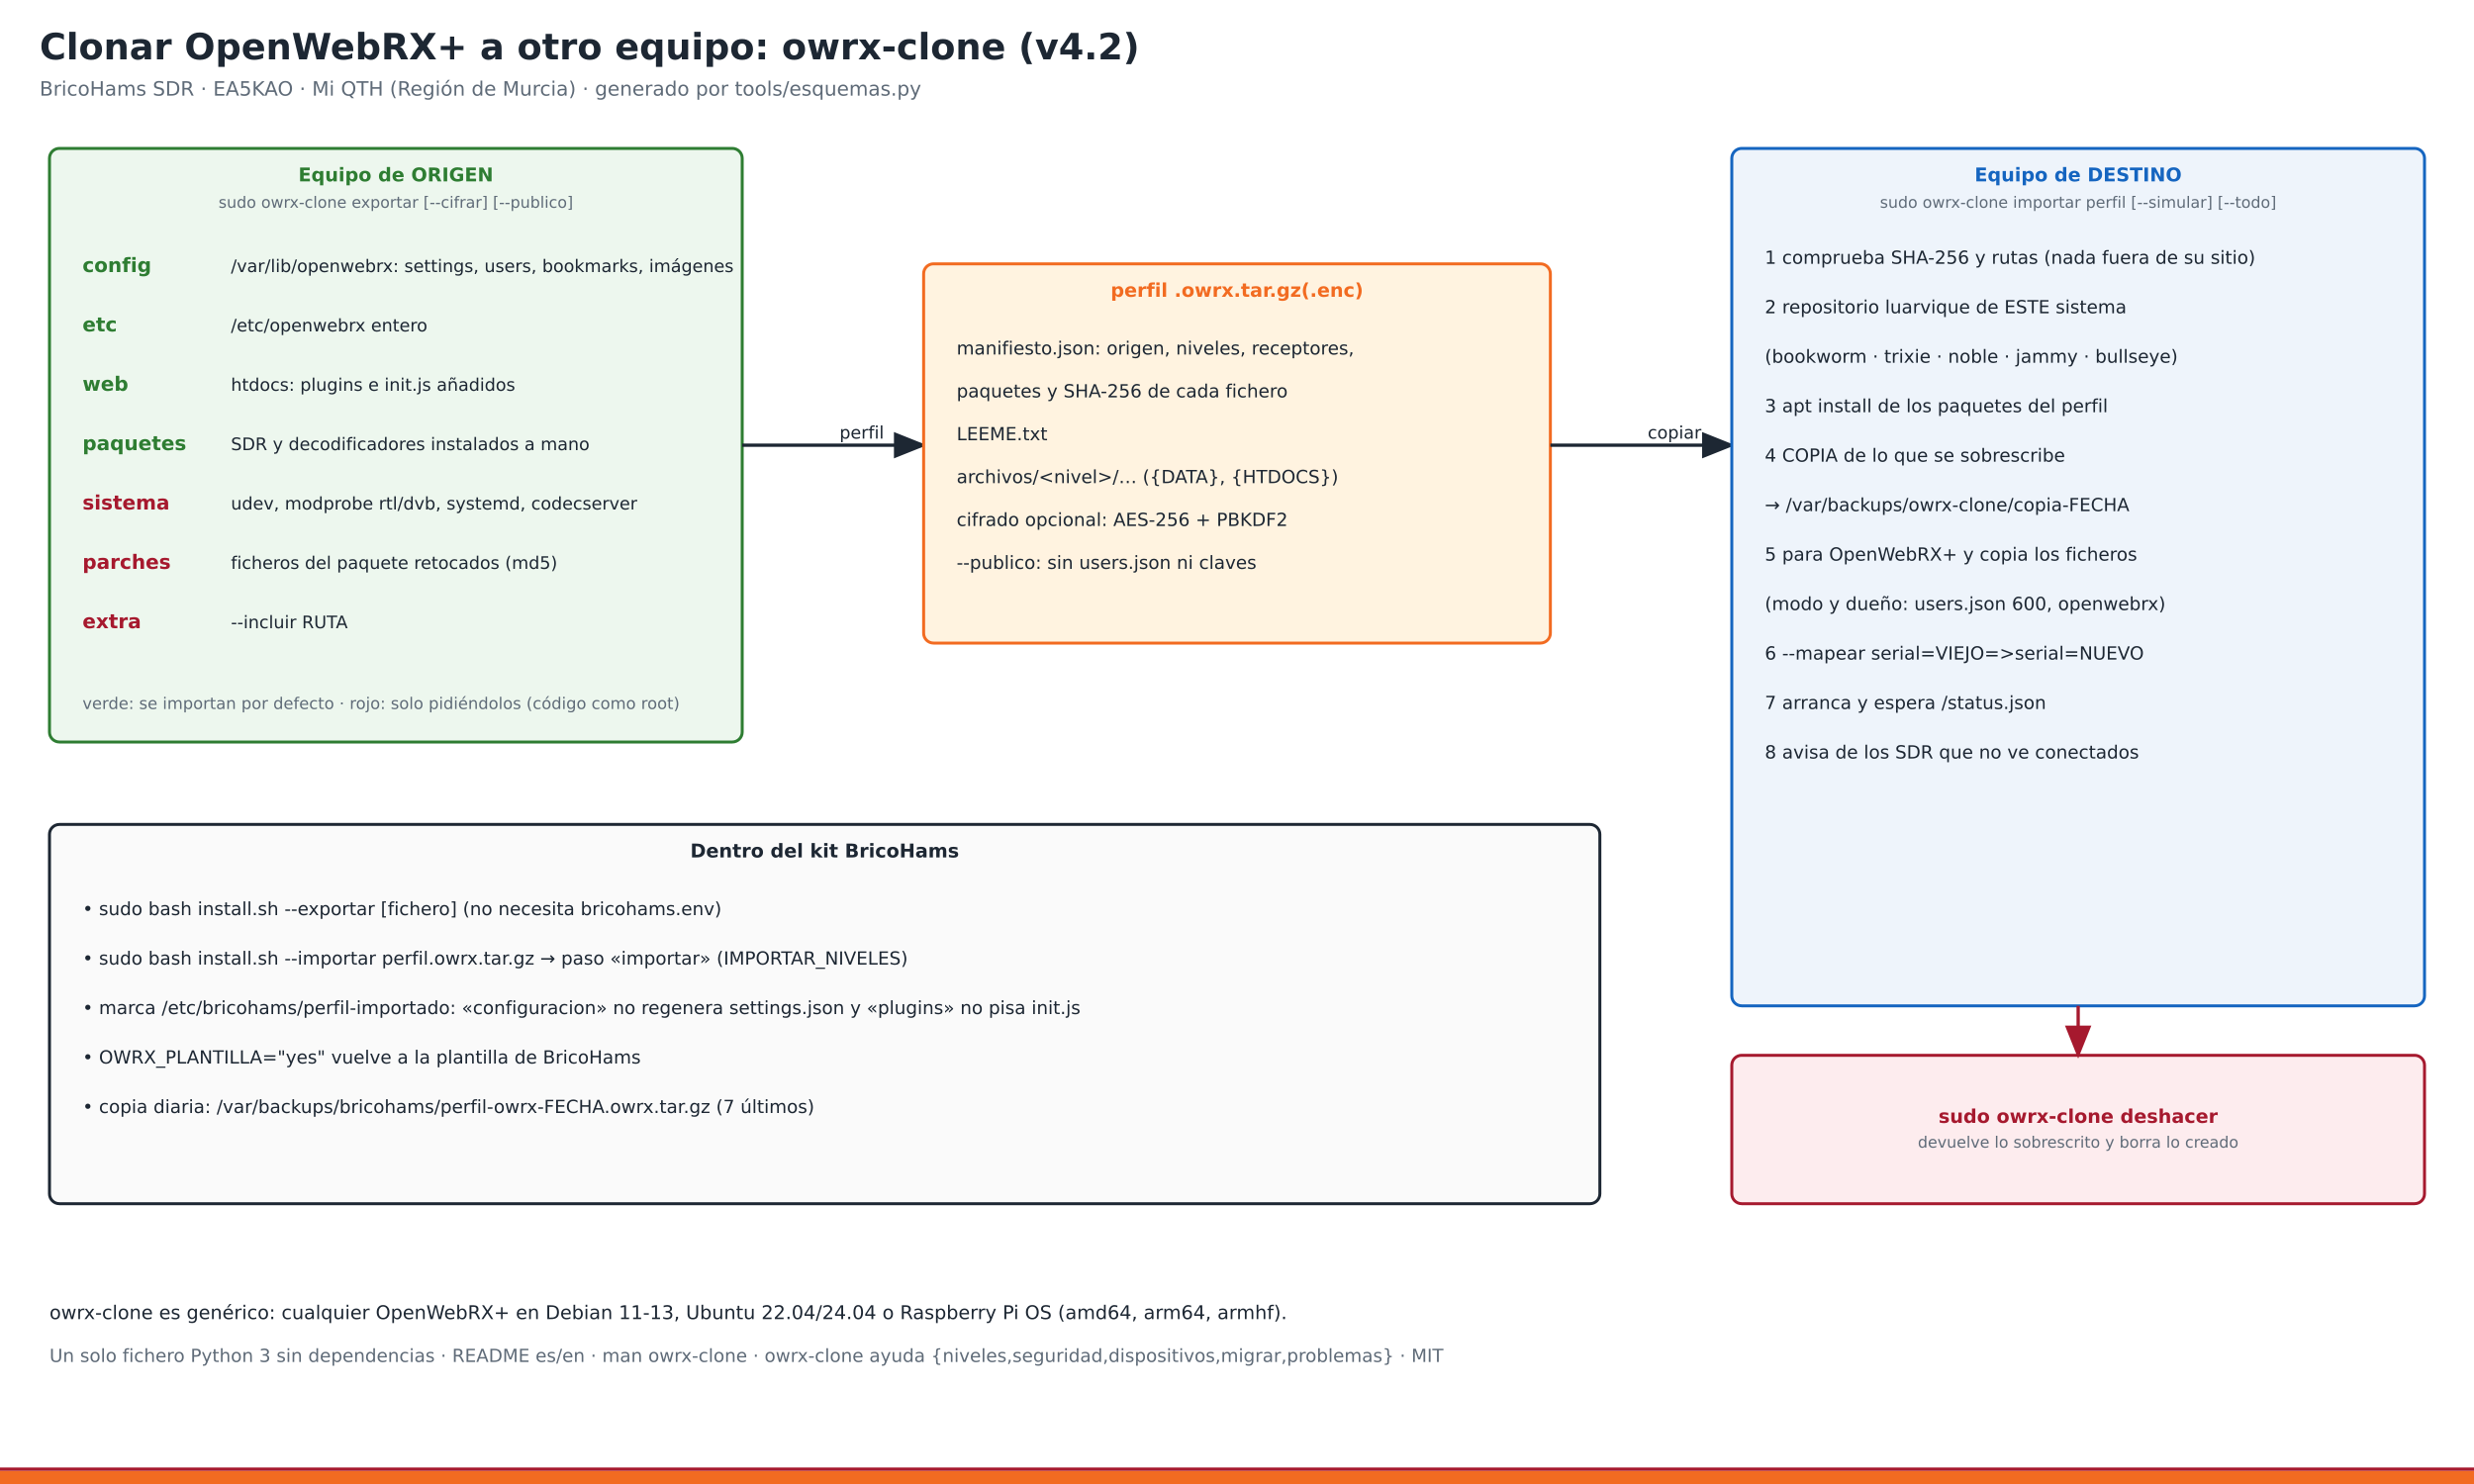
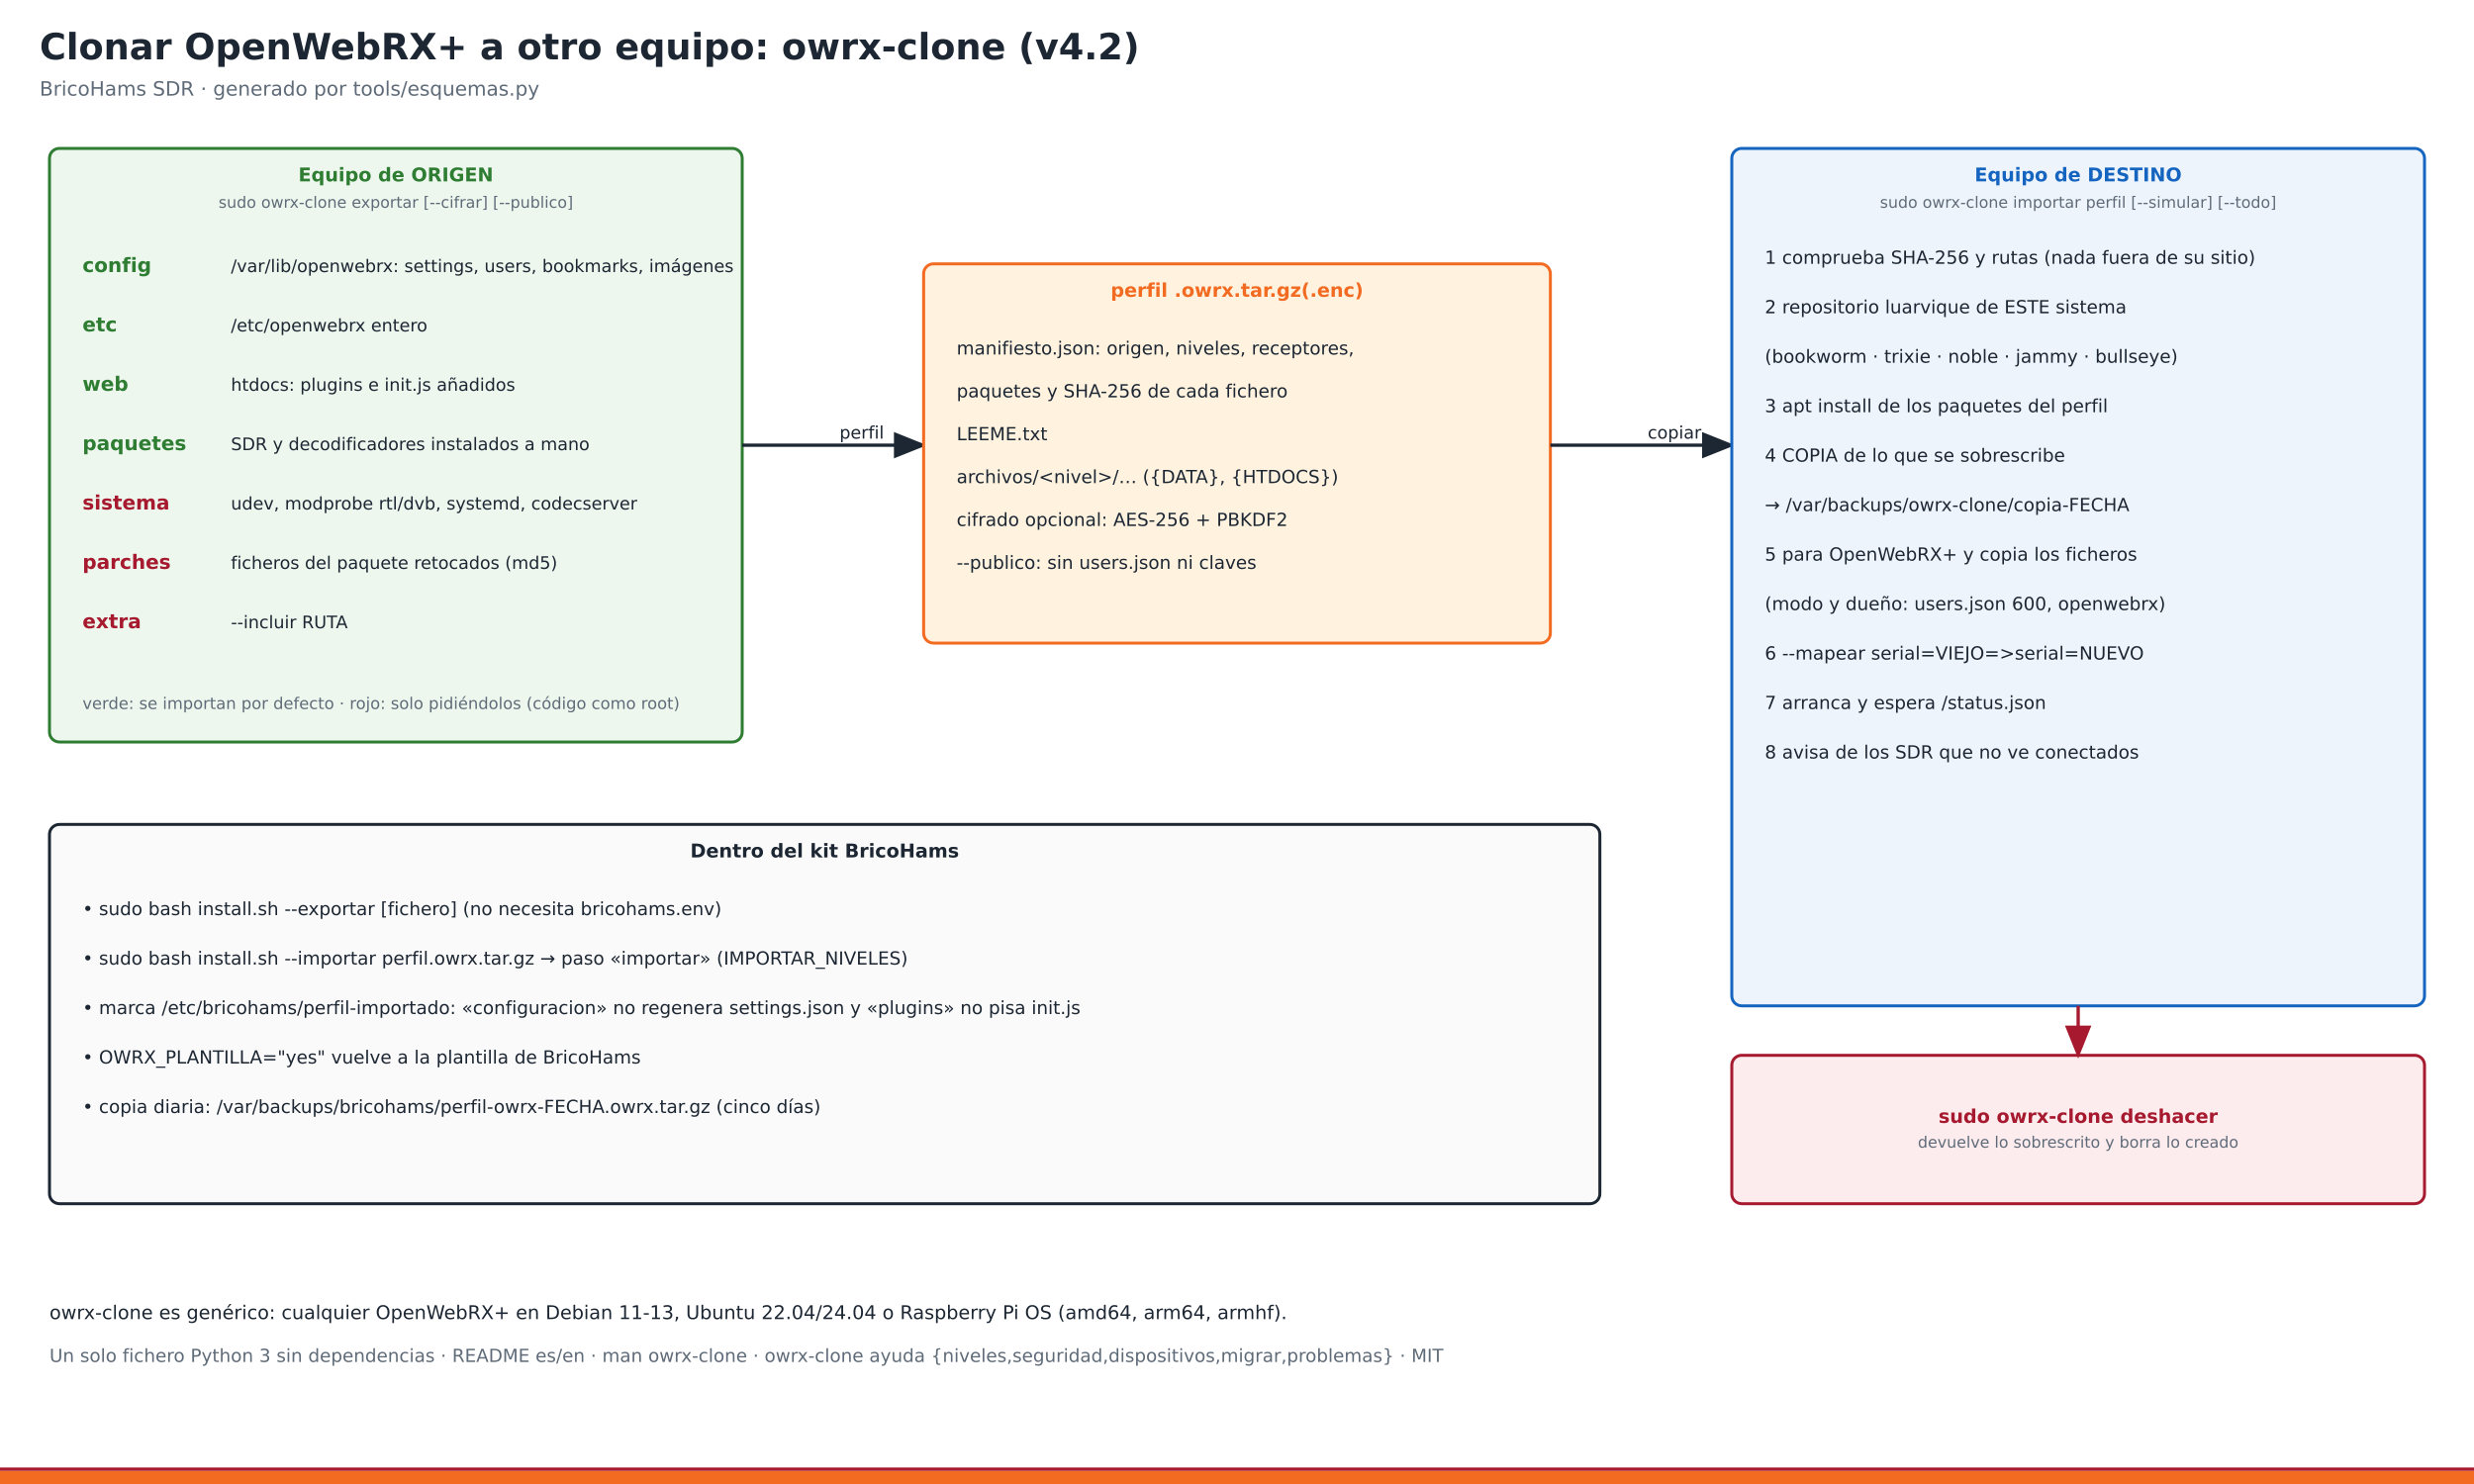
<svg xmlns="http://www.w3.org/2000/svg" width="1500" height="900" viewBox="0 0 1500 900" font-family="DejaVu Sans, Arial, sans-serif">
  <rect width="1500" height="900" fill="#ffffff" />
  <text x="24" y="36" font-size="22" font-weight="bold" fill="#1d2733">Clonar OpenWebRX+ a otro equipo: owrx-clone (v4.2)</text>
-   <text x="24" y="58" font-size="12" fill="#5f6b78">BricoHams SDR · EA5KAO · Mi QTH (Región de Murcia) · generado por tools/esquemas.py</text>
+   <text x="24" y="58" font-size="12" fill="#5f6b78">BricoHams SDR · generado por tools/esquemas.py</text>
  <rect x="0" y="892" width="1500" height="8" fill="#F26B21" />
  <rect x="0" y="890" width="1500" height="2" fill="#A6192E" />
  <defs>
    <marker id="a00695c" markerWidth="10" markerHeight="8" refX="9" refY="4" orient="auto">
      <path d="M0,0 L10,4 L0,8 z" fill="#00695c" />
    </marker>
    <marker id="a1565c0" markerWidth="10" markerHeight="8" refX="9" refY="4" orient="auto">
      <path d="M0,0 L10,4 L0,8 z" fill="#1565c0" />
    </marker>
    <marker id="a1d2733" markerWidth="10" markerHeight="8" refX="9" refY="4" orient="auto">
      <path d="M0,0 L10,4 L0,8 z" fill="#1d2733" />
    </marker>
    <marker id="a2e7d32" markerWidth="10" markerHeight="8" refX="9" refY="4" orient="auto">
      <path d="M0,0 L10,4 L0,8 z" fill="#2e7d32" />
    </marker>
    <marker id="aA6192E" markerWidth="10" markerHeight="8" refX="9" refY="4" orient="auto">
      <path d="M0,0 L10,4 L0,8 z" fill="#A6192E" />
    </marker>
    <marker id="aF26B21" markerWidth="10" markerHeight="8" refX="9" refY="4" orient="auto">
      <path d="M0,0 L10,4 L0,8 z" fill="#F26B21" />
    </marker>
  </defs>
  <rect x="30" y="90" width="420" height="360" rx="6" fill="#edf7ee" stroke="#2e7d32" stroke-width="1.8" />
  <text x="240.0" y="110" font-size="11.5" fill="#2e7d32" font-weight="bold" text-anchor="middle">Equipo de ORIGEN</text>
  <text x="240.0" y="126" font-size="9.5" fill="#5f6b78" text-anchor="middle">sudo owrx-clone exportar [--cifrar] [--publico]</text>
  <text x="50" y="165" font-size="12" fill="#2e7d32" font-weight="bold" text-anchor="start">config</text>
  <text x="140" y="165" font-size="10.5" fill="#1d2733" text-anchor="start">/var/lib/openwebrx: settings, users, bookmarks, imágenes</text>
  <text x="50" y="201" font-size="12" fill="#2e7d32" font-weight="bold" text-anchor="start">etc</text>
  <text x="140" y="201" font-size="10.5" fill="#1d2733" text-anchor="start">/etc/openwebrx entero</text>
  <text x="50" y="237" font-size="12" fill="#2e7d32" font-weight="bold" text-anchor="start">web</text>
  <text x="140" y="237" font-size="10.5" fill="#1d2733" text-anchor="start">htdocs: plugins e init.js añadidos</text>
  <text x="50" y="273" font-size="12" fill="#2e7d32" font-weight="bold" text-anchor="start">paquetes</text>
  <text x="140" y="273" font-size="10.5" fill="#1d2733" text-anchor="start">SDR y decodificadores instalados a mano</text>
  <text x="50" y="309" font-size="12" fill="#A6192E" font-weight="bold" text-anchor="start">sistema</text>
  <text x="140" y="309" font-size="10.5" fill="#1d2733" text-anchor="start">udev, modprobe rtl/dvb, systemd, codecserver</text>
  <text x="50" y="345" font-size="12" fill="#A6192E" font-weight="bold" text-anchor="start">parches</text>
  <text x="140" y="345" font-size="10.5" fill="#1d2733" text-anchor="start">ficheros del paquete retocados (md5)</text>
  <text x="50" y="381" font-size="12" fill="#A6192E" font-weight="bold" text-anchor="start">extra</text>
  <text x="140" y="381" font-size="10.5" fill="#1d2733" text-anchor="start">--incluir RUTA</text>
  <text x="50" y="430" font-size="9.8" fill="#5f6b78" text-anchor="start">verde: se importan por defecto · rojo: solo pidiéndolos (código como root)</text>
  <line x1="450" y1="270" x2="560" y2="270" stroke="#1d2733" stroke-width="2" marker-end="url(#a1d2733)" />
  <text x="509.0" y="266.0" font-size="10.5" fill="#1d2733">perfil</text>
  <rect x="560" y="160" width="380" height="230" rx="6" fill="#fff3e0" stroke="#F26B21" stroke-width="1.8" />
  <text x="750.0" y="180" font-size="11.5" fill="#F26B21" font-weight="bold" text-anchor="middle">perfil .owrx.tar.gz(.enc)</text>
  <text x="580" y="215" font-size="11" fill="#1d2733" text-anchor="start">manifiesto.json: origen, niveles, receptores,</text>
  <text x="580" y="241" font-size="11" fill="#1d2733" text-anchor="start">paquetes y SHA-256 de cada fichero</text>
  <text x="580" y="267" font-size="11" fill="#1d2733" text-anchor="start">LEEME.txt</text>
  <text x="580" y="293" font-size="11" fill="#1d2733" text-anchor="start">archivos/&lt;nivel&gt;/… ({DATA}, {HTDOCS})</text>
  <text x="580" y="319" font-size="11" fill="#1d2733" text-anchor="start">cifrado opcional: AES-256 + PBKDF2</text>
  <text x="580" y="345" font-size="11" fill="#1d2733" text-anchor="start">--publico: sin users.json ni claves</text>
  <line x1="940" y1="270" x2="1050" y2="270" stroke="#1d2733" stroke-width="2" marker-end="url(#a1d2733)" />
  <text x="999.0" y="266.0" font-size="10.5" fill="#1d2733">copiar</text>
  <rect x="1050" y="90" width="420" height="520" rx="6" fill="#eef4fb" stroke="#1565c0" stroke-width="1.8" />
  <text x="1260.0" y="110" font-size="11.5" fill="#1565c0" font-weight="bold" text-anchor="middle">Equipo de DESTINO</text>
  <text x="1260.0" y="126" font-size="9.5" fill="#5f6b78" text-anchor="middle">sudo owrx-clone importar perfil [--simular] [--todo]</text>
  <text x="1070" y="160" font-size="11" fill="#1d2733" text-anchor="start">1 comprueba SHA-256 y rutas (nada fuera de su sitio)</text>
  <text x="1070" y="190" font-size="11" fill="#1d2733" text-anchor="start">2 repositorio luarvique de ESTE sistema</text>
  <text x="1070" y="220" font-size="11" fill="#1d2733" text-anchor="start">(bookworm · trixie · noble · jammy · bullseye)</text>
  <text x="1070" y="250" font-size="11" fill="#1d2733" text-anchor="start">3 apt install de los paquetes del perfil</text>
  <text x="1070" y="280" font-size="11" fill="#1d2733" text-anchor="start">4 COPIA de lo que se sobrescribe</text>
  <text x="1070" y="310" font-size="11" fill="#1d2733" text-anchor="start">→ /var/backups/owrx-clone/copia-FECHA</text>
  <text x="1070" y="340" font-size="11" fill="#1d2733" text-anchor="start">5 para OpenWebRX+ y copia los ficheros</text>
  <text x="1070" y="370" font-size="11" fill="#1d2733" text-anchor="start">(modo y dueño: users.json 600, openwebrx)</text>
  <text x="1070" y="400" font-size="11" fill="#1d2733" text-anchor="start">6 --mapear serial=VIEJO=&gt;serial=NUEVO</text>
  <text x="1070" y="430" font-size="11" fill="#1d2733" text-anchor="start">7 arranca y espera /status.json</text>
  <text x="1070" y="460" font-size="11" fill="#1d2733" text-anchor="start">8 avisa de los SDR que no ve conectados</text>
  <rect x="1050" y="640" width="420" height="90" rx="6" fill="#fdecee" stroke="#A6192E" stroke-width="1.8" />
  <text x="1260.0" y="681.0" font-size="11.5" fill="#A6192E" font-weight="bold" text-anchor="middle">sudo owrx-clone deshacer</text>
  <text x="1260.0" y="696.0" font-size="9.5" fill="#5f6b78" text-anchor="middle">devuelve lo sobrescrito y borra lo creado</text>
  <line x1="1260" y1="610" x2="1260" y2="640" stroke="#A6192E" stroke-width="2" marker-end="url(#aA6192E)" />
  <rect x="30" y="500" width="940" height="230" rx="6" fill="#fafafa" stroke="#1d2733" stroke-width="1.8" />
  <text x="500.0" y="520" font-size="11.5" fill="#1d2733" font-weight="bold" text-anchor="middle">Dentro del kit BricoHams</text>
  <text x="50" y="555" font-size="11" fill="#1d2733" text-anchor="start">• sudo bash install.sh --exportar [fichero]    (no necesita bricohams.env)</text>
  <text x="50" y="585" font-size="11" fill="#1d2733" text-anchor="start">• sudo bash install.sh --importar perfil.owrx.tar.gz  → paso «importar» (IMPORTAR_NIVELES)</text>
  <text x="50" y="615" font-size="11" fill="#1d2733" text-anchor="start">• marca /etc/bricohams/perfil-importado: «configuracion» no regenera settings.json y «plugins» no pisa init.js</text>
  <text x="50" y="645" font-size="11" fill="#1d2733" text-anchor="start">• OWRX_PLANTILLA="yes" vuelve a la plantilla de BricoHams</text>
-   <text x="50" y="675" font-size="11" fill="#1d2733" text-anchor="start">• copia diaria: /var/backups/bricohams/perfil-owrx-FECHA.owrx.tar.gz (7 últimos)</text>
+   <text x="50" y="675" font-size="11" fill="#1d2733" text-anchor="start">• copia diaria: /var/backups/bricohams/perfil-owrx-FECHA.owrx.tar.gz (cinco días)</text>
  <text x="30" y="800" font-size="11.5" fill="#1d2733" text-anchor="start">owrx-clone es genérico: cualquier OpenWebRX+ en Debian 11-13, Ubuntu 22.04/24.04 o Raspberry Pi OS (amd64, arm64, armhf).</text>
  <text x="30" y="826" font-size="11" fill="#5f6b78" text-anchor="start">Un solo fichero Python 3 sin dependencias · README es/en · man owrx-clone · owrx-clone ayuda {niveles,seguridad,dispositivos,migrar,problemas} · MIT</text>
</svg>
